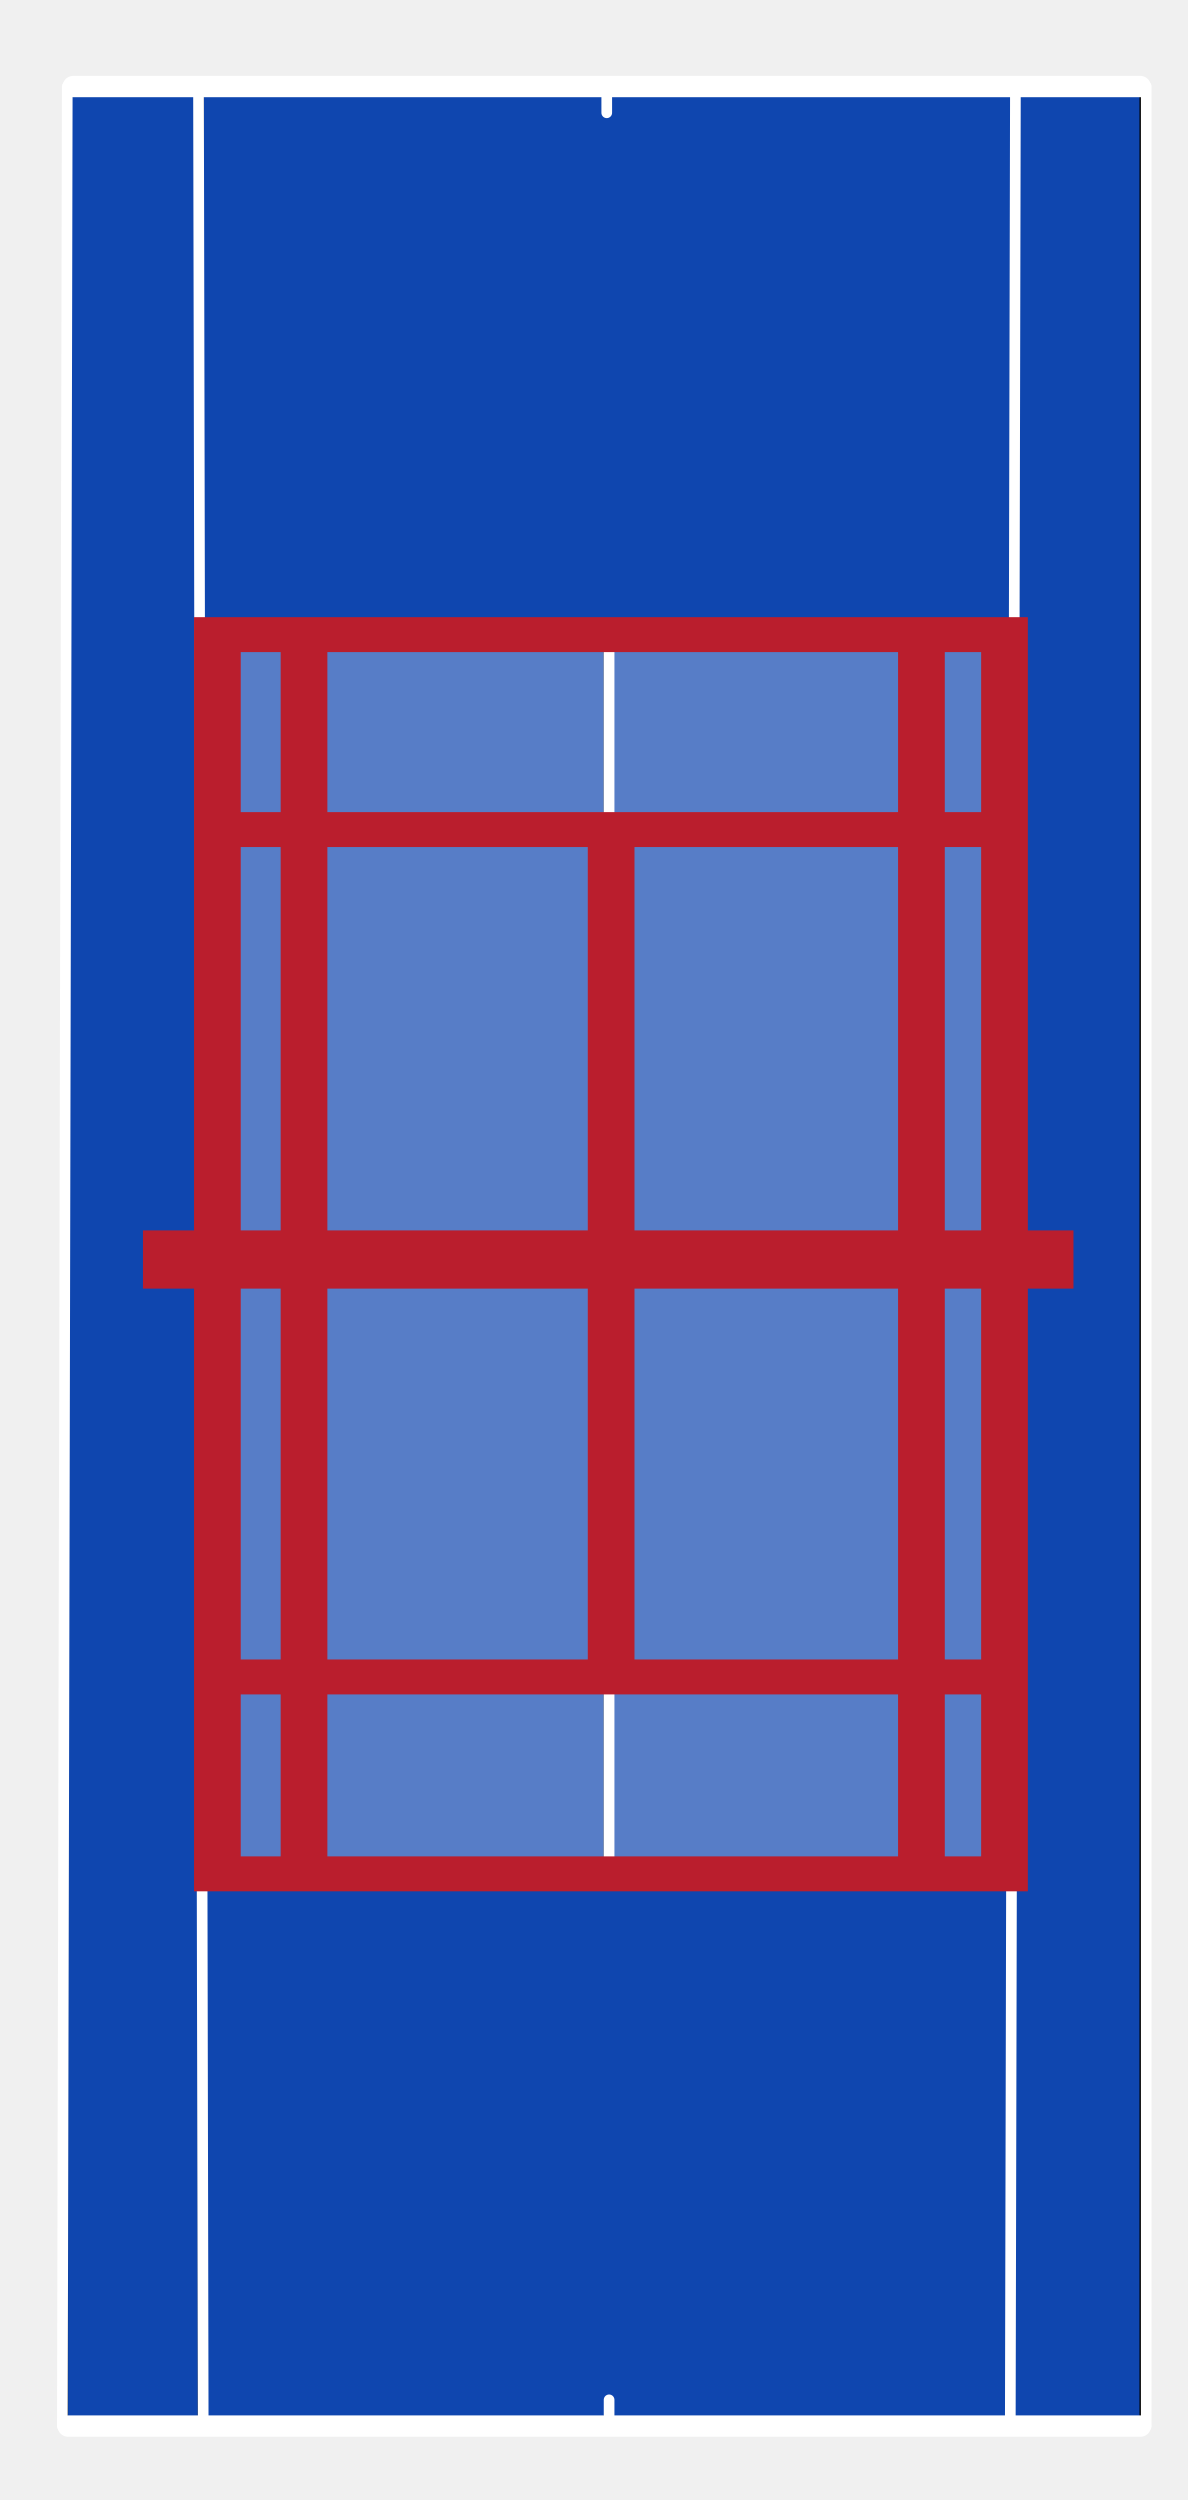
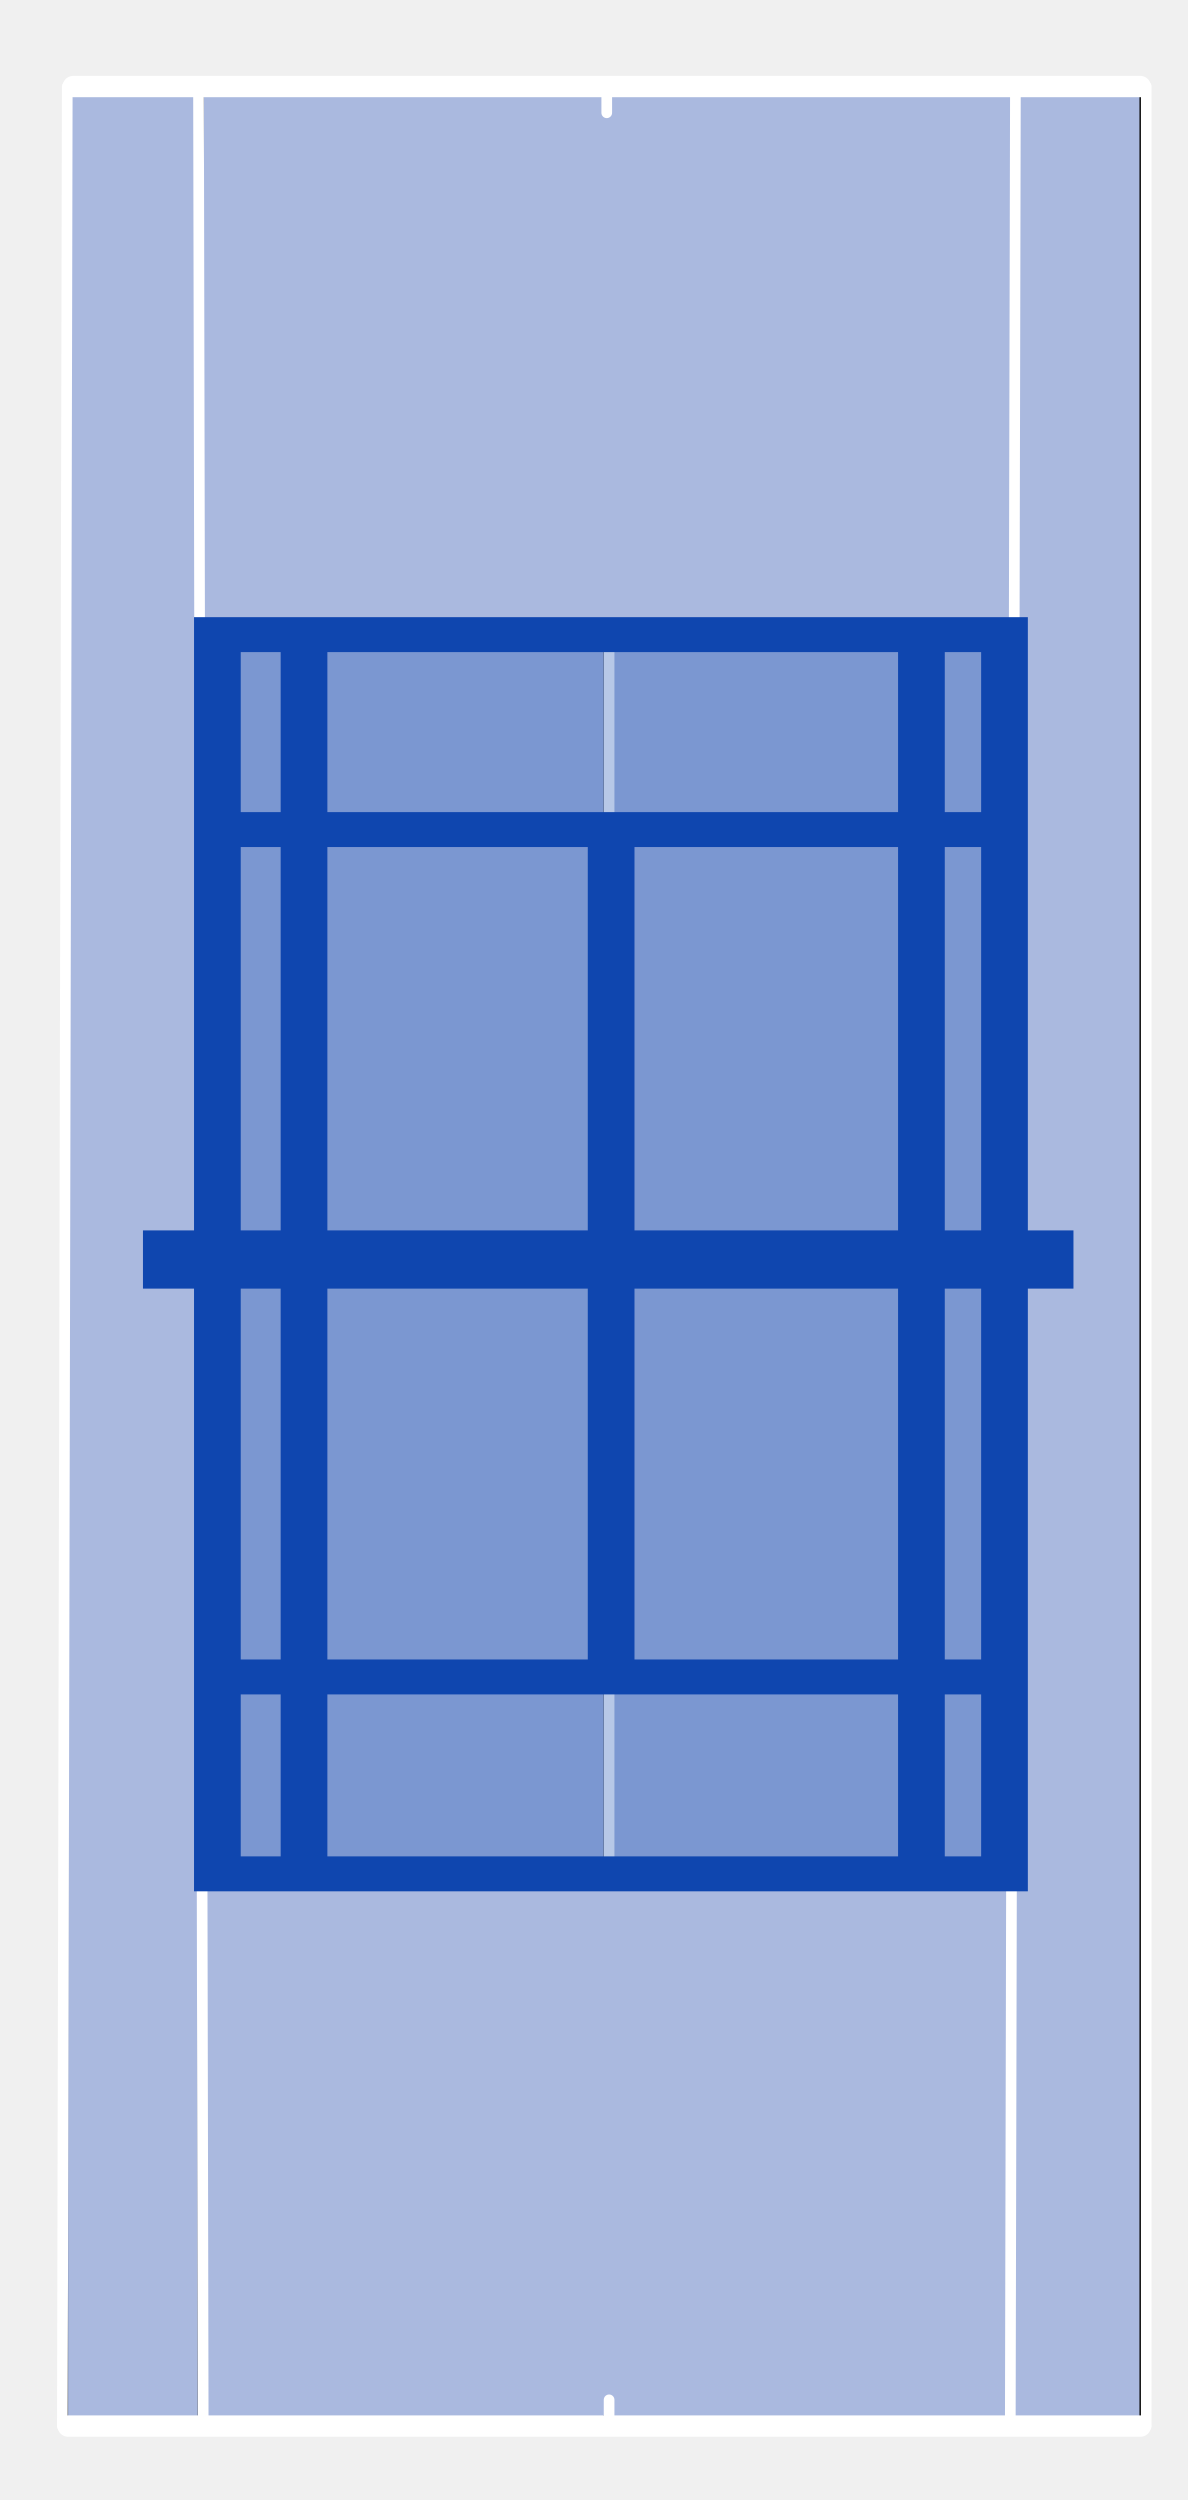
<svg xmlns="http://www.w3.org/2000/svg" viewBox="0 0 285 600" height="600" width="285" xml:space="preserve" version="1.1" id="svg3355">
  <defs id="defs3359">
    <clipPath id="clipPath3371" clipPathUnits="userSpaceOnUse">
      <path id="path3373" d="m 0,0 395.999,0 0,611.996 L 0,611.996 0,0 Z" />
    </clipPath>
    <clipPath id="clipPath3383" clipPathUnits="userSpaceOnUse">
      <path id="path3385" d="M 0,0 792,0 792,612 0,612 0,0 Z" />
    </clipPath>
    <clipPath id="clipPath3389" clipPathUnits="userSpaceOnUse">
      <path id="path3391" d="m -11,-10 815,0 0,630 -815,0 0,-630 z" />
    </clipPath>
    <clipPath id="clipPath3393" clipPathUnits="userSpaceOnUse">
      <path id="path3395" d="M 0,0 792,0 792,612 0,612 0,0 Z" />
    </clipPath>
    <linearGradient id="linearGradient3397" spreadMethod="pad" gradientTransform="matrix(0,629.2456,629.2456,0,396.5002,-9.8965)" gradientUnits="userSpaceOnUse" y2="0" x2="1" y1="0" x1="0">
      <stop id="stop3399" offset="0" style="stop-opacity:1;stop-color:#6f92f1" />
      <stop id="stop3401" offset="1" style="stop-opacity:1;stop-color:#1e60ed" />
    </linearGradient>
    <clipPath id="clipPath3423" clipPathUnits="userSpaceOnUse">
      <path id="path3425" d="M 395.999,0 792,0 l 0,612 -396.001,0 0,-612 z" />
    </clipPath>
    <clipPath id="clipPath3435" clipPathUnits="userSpaceOnUse">
      <path id="path3437" d="M 0,0 792,0 792,612 0,612 0,0 Z" />
    </clipPath>
    <clipPath id="clipPath3643" clipPathUnits="userSpaceOnUse">
      <path id="path3645" d="M 0,0 792,0 792,612 0,612 0,0 Z" />
    </clipPath>
    <clipPath id="clipPath3649" clipPathUnits="userSpaceOnUse">
      <path id="path3651" d="m 77,282 72,0 0,37 -72,0 0,-37 z" />
    </clipPath>
    <clipPath id="clipPath3653" clipPathUnits="userSpaceOnUse">
      <path id="path3655" d="m 77.426,282.861 71.31,0 0,35.657 -71.31,0 0,-35.657 z" />
    </clipPath>
    <clipPath id="clipPath3691" clipPathUnits="userSpaceOnUse">
      <path id="path3693" d="M 0,0 792,0 792,612 0,612 0,0 Z" />
    </clipPath>
    <clipPath id="clipPath3697" clipPathUnits="userSpaceOnUse">
      <path id="path3699" d="m 194,194 53,0 0,107 -53,0 0,-107 z" />
    </clipPath>
    <clipPath id="clipPath3701" clipPathUnits="userSpaceOnUse">
      <path id="path3703" d="m 194.674,194.437 51.334,0 0,106.444 -51.334,0 0,-106.444 z" />
    </clipPath>
  </defs>
  <g id="g3365" transform="matrix(1.25,0,0,-1.25,0,600)" />
  <g id="g3431" transform="matrix(1.25,0,0,-1.25,414.2857,715.2093)">
    <g id="g6483" transform="matrix(0.8,0,0,-0.8,-704.6875,899.337)">
      <g id="Layer_2" />
      <g id="g7117" transform="matrix(0,0.5121676,-0.5121676,0,830.3764,250.1653)">
        <g id="Layer_1">
          <rect id="rect7013" height="849.7" width="1700.8" class="st0" x="0" y="0" style="fill-opacity:0;stroke:#ffffff;stroke-width:0.72;stroke-linecap:round;stroke-linejoin:round;stroke-miterlimit:10" />
          <line id="line7015" y2="234.5" x2="350.6" y1="173.2" x1="350.6" class="st1" style="fill:none;stroke:#000000;stroke-width:0.72;stroke-linecap:round;stroke-linejoin:round;stroke-miterlimit:10" />
          <line id="line7017" y2="424.9" x2="350.6" y1="236.9" x1="350.6" class="st1" style="fill:none;stroke:#000000;stroke-width:0.72;stroke-linecap:round;stroke-linejoin:round;stroke-miterlimit:10" />
          <line id="line7019" y2="615.1" x2="350.6" y1="427.1" x1="350.6" class="st1" style="fill:none;stroke:#000000;stroke-width:0.72;stroke-linecap:round;stroke-linejoin:round;stroke-miterlimit:10" />
          <line id="line7021" y2="678.8" x2="350.6" y1="617.3" x1="350.6" class="st1" style="fill:none;stroke:#000000;stroke-width:0.72;stroke-linecap:round;stroke-linejoin:round;stroke-miterlimit:10" />
          <line id="line7023" y2="615.1" x2="603.5" y1="236.9" x1="603.5" class="st1" style="fill:none;stroke:#000000;stroke-width:0.72;stroke-linecap:round;stroke-linejoin:round;stroke-miterlimit:10" />
          <line id="line7025" y2="424.9" x2="605.7" y1="236.9" x1="605.7" class="st1" style="fill:none;stroke:#000000;stroke-width:0.72;stroke-linecap:round;stroke-linejoin:round;stroke-miterlimit:10" />
          <line id="line7027" y2="615.1" x2="605.7" y1="427.1" x1="605.7" class="st1" style="fill:none;stroke:#000000;stroke-width:0.72;stroke-linecap:round;stroke-linejoin:round;stroke-miterlimit:10" />
          <line id="line7029" y2="173.2" x2="1446.9" y1="173.2" x1="350.6" class="st1" style="fill:none;stroke:#000000;stroke-width:0.72;stroke-linecap:round;stroke-linejoin:round;stroke-miterlimit:10" />
          <line id="line7031" y2="234.5" x2="1446.9" y1="234.5" x1="350.6" class="st1" style="fill:none;stroke:#000000;stroke-width:0.72;stroke-linecap:round;stroke-linejoin:round;stroke-miterlimit:10" />
          <line id="line7033" y2="236.9" x2="603.5" y1="236.9" x1="350.6" class="st1" style="fill:none;stroke:#000000;stroke-width:0.72;stroke-linecap:round;stroke-linejoin:round;stroke-miterlimit:10" />
          <line id="line7035" y2="236.9" x2="1191.8" y1="236.9" x1="605.7" class="st1" style="fill:none;stroke:#000000;stroke-width:0.72;stroke-linecap:round;stroke-linejoin:round;stroke-miterlimit:10" />
          <line id="line7037" y2="236.9" x2="1446.9" y1="236.9" x1="1194.2" class="st1" style="fill:none;stroke:#000000;stroke-width:0.72;stroke-linecap:round;stroke-linejoin:round;stroke-miterlimit:10" />
-           <rect id="rect7039" height="502.8" width="1099.9" class="st2" y="176" x="350.6" style="fill:#0f46af;stroke:#000000;stroke-width:0.72;stroke-linecap:round;stroke-linejoin:round;stroke-miterlimit:10" />
+           <rect id="rect7039" height="502.8" width="1099.9" class="st2" y="176" x="350.6" style="fill:#AAB9DF;stroke:#000000;stroke-width:0.72;stroke-linecap:round;stroke-linejoin:round;stroke-miterlimit:10" />
          <line id="line7041" y2="678.8" x2="350.6" y1="678.8" x1="1446.9" class="st1" style="fill:none;stroke:#000000;stroke-width:0.72;stroke-linecap:round;stroke-linejoin:round;stroke-miterlimit:10" />
          <line id="line7043" y2="617.3" x2="350.6" y1="617.3" x1="1446.9" class="st1" style="fill:none;stroke:#000000;stroke-width:0.72;stroke-linecap:round;stroke-linejoin:round;stroke-miterlimit:10" />
          <line id="line7045" y2="615.1" x2="1194.2" y1="615.1" x1="1446.9" class="st1" style="fill:none;stroke:#000000;stroke-width:0.72;stroke-linecap:round;stroke-linejoin:round;stroke-miterlimit:10" />
          <line id="line7047" y2="615.1" x2="605.7" y1="615.1" x1="1191.8" class="st1" style="fill:none;stroke:#000000;stroke-width:0.72;stroke-linecap:round;stroke-linejoin:round;stroke-miterlimit:10" />
          <line id="line7049" y2="615.1" x2="350.6" y1="615.1" x1="603.5" class="st1" style="fill:none;stroke:#000000;stroke-width:0.72;stroke-linecap:round;stroke-linejoin:round;stroke-miterlimit:10" />
          <line id="line7051" y2="617.3" x2="1446.9" y1="678.8" x1="1446.9" class="st1" style="fill:none;stroke:#000000;stroke-width:0.72;stroke-linecap:round;stroke-linejoin:round;stroke-miterlimit:10" />
          <line id="line7053" y2="427.1" x2="1446.9" y1="615.1" x1="1446.9" class="st1" style="fill:none;stroke:#000000;stroke-width:0.72;stroke-linecap:round;stroke-linejoin:round;stroke-miterlimit:10" />
          <line id="line7055" y2="236.9" x2="1446.9" y1="424.9" x1="1446.9" class="st1" style="fill:none;stroke:#000000;stroke-width:0.72;stroke-linecap:round;stroke-linejoin:round;stroke-miterlimit:10" />
          <line id="line7057" y2="173.2" x2="1446.9" y1="234.5" x1="1446.9" class="st1" style="fill:none;stroke:#000000;stroke-width:0.72;stroke-linecap:round;stroke-linejoin:round;stroke-miterlimit:10" />
          <line id="line7059" y2="236.9" x2="1194.2" y1="615.1" x1="1194.2" class="st1" style="fill:none;stroke:#000000;stroke-width:0.72;stroke-linecap:round;stroke-linejoin:round;stroke-miterlimit:10" />
          <line id="line7061" y2="427.1" x2="1191.8" y1="615.1" x1="1191.8" class="st1" style="fill:none;stroke:#000000;stroke-width:0.72;stroke-linecap:round;stroke-linejoin:round;stroke-miterlimit:10" />
          <line id="line7063" y2="236.9" x2="1191.8" y1="424.9" x1="1191.8" class="st1" style="fill:none;stroke:#000000;stroke-width:0.72;stroke-linecap:round;stroke-linejoin:round;stroke-miterlimit:10" />
          <line id="line7065" y2="615.1" x2="903.4" y1="615.1" x1="894.1" class="st1" style="fill:none;stroke:#000000;stroke-width:0.72;stroke-linecap:round;stroke-linejoin:round;stroke-miterlimit:10" />
          <line id="line7067" y2="236.9" x2="898.8" y1="615.1" x1="898.8" class="st1" style="fill:none;stroke:#000000;stroke-width:0.72;stroke-linecap:round;stroke-linejoin:round;stroke-miterlimit:10" />
          <line id="line7069" y2="427.1" x2="1191.8" y1="427.1" x1="605.7" class="st1" style="fill:none;stroke:#000000;stroke-width:0.72;stroke-linecap:round;stroke-linejoin:round;stroke-miterlimit:10" />
          <line id="line7071" y2="424.9" x2="1191.8" y1="424.9" x1="605.7" class="st1" style="fill:none;stroke:#000000;stroke-width:0.72;stroke-linecap:round;stroke-linejoin:round;stroke-miterlimit:10" />
          <line id="line7073" y2="427.1" x2="1446.9" y1="427.1" x1="1442.2" class="st1" style="fill:none;stroke:#000000;stroke-width:0.72;stroke-linecap:round;stroke-linejoin:round;stroke-miterlimit:10" />
          <line id="line7075" y2="424.9" x2="1446.9" y1="424.9" x1="1442.2" class="st1" style="fill:none;stroke:#000000;stroke-width:0.72;stroke-linecap:round;stroke-linejoin:round;stroke-miterlimit:10" />
          <line id="line7077" y2="427.1" x2="355.3" y1="427.1" x1="350.6" class="st1" style="fill:none;stroke:#000000;stroke-width:0.72;stroke-linecap:round;stroke-linejoin:round;stroke-miterlimit:10" />
          <polyline id="polyline7079" points="350.6,424.9 355.3,424.9 355.3,427.1  " class="st1" style="fill:none;stroke:#000000;stroke-width:0.72;stroke-linecap:round;stroke-linejoin:round;stroke-miterlimit:10" />
          <line id="line7081" y2="427.1" x2="1442.2" y1="424.9" x1="1442.2" class="st1" style="fill:none;stroke:#000000;stroke-width:0.72;stroke-linecap:round;stroke-linejoin:round;stroke-miterlimit:10" />
          <line id="line7083" y2="1257.6" x2="1682.8" y1="1257.6" x1="40.2" class="st3" />
          <line id="line7085" y2="173.2" x2="1446.9" y1="173.2" x1="350.6" class="st4" style="fill:none;stroke:#ffffff;stroke-width:5;stroke-linecap:round;stroke-linejoin:round;stroke-miterlimit:10" />
          <line id="line7087" y2="681.1" x2="1446.9" y1="678.8" x1="350.6" class="st4" style="fill:none;stroke:#ffffff;stroke-width:5;stroke-linecap:round;stroke-linejoin:round;stroke-miterlimit:10" />
          <line id="line7089" y2="236.9" x2="1446.9" y1="234.5" x1="350.6" class="st4" style="fill:none;stroke:#ffffff;stroke-width:5;stroke-linecap:round;stroke-linejoin:round;stroke-miterlimit:10" />
          <line id="line7091" y2="615.1" x2="1445.8" y1="617.3" x1="350.6" class="st4" style="fill:none;stroke:#ffffff;stroke-width:5;stroke-linecap:round;stroke-linejoin:round;stroke-miterlimit:10" />
          <line id="line7093" y2="678.4" x2="1446.9" y1="175.9" x1="1446.9" class="st5" style="fill:none;stroke:#ffffff;stroke-width:10;stroke-linecap:round;stroke-linejoin:round;stroke-miterlimit:10" />
          <line id="line7095" y2="676" x2="350.6" y1="176" x1="350.6" class="st5" style="fill:none;stroke:#ffffff;stroke-width:10;stroke-linecap:round;stroke-linejoin:round;stroke-miterlimit:10" />
          <line id="line7097" y2="615.1" x2="1191.8" y1="236.9" x1="1191.8" class="st4" style="fill:none;stroke:#ffffff;stroke-width:5;stroke-linecap:round;stroke-linejoin:round;stroke-miterlimit:10" />
          <line id="line7099" y2="615.1" x2="603.5" y1="236.9" x1="603.5" class="st4" style="fill:none;stroke:#ffffff;stroke-width:5;stroke-linecap:round;stroke-linejoin:round;stroke-miterlimit:10" />
          <line id="line7101" y2="424.9" x2="1191.8" y1="424.9" x1="605.7" class="st4" style="fill:none;stroke:#ffffff;stroke-width:5;stroke-linecap:round;stroke-linejoin:round;stroke-miterlimit:10" />
          <line id="line7103" y2="640.4" x2="898.2" y1="217.3" x1="898.8" class="st6" style="fill:none;stroke:#c6e700;stroke-width:5;stroke-linecap:round;stroke-linejoin:round;stroke-miterlimit:10" />
          <line id="line7105" y2="426" x2="362.9" y1="426" x1="353" class="st4" style="fill:none;stroke:#ffffff;stroke-width:5;stroke-linecap:round;stroke-linejoin:round;stroke-miterlimit:10" />
          <line id="line7107" y2="424.9" x2="1444.6" y1="424.9" x1="1434.6" class="st4" style="fill:none;stroke:#ffffff;stroke-width:5;stroke-linecap:round;stroke-linejoin:round;stroke-miterlimit:10" />
        </g>
        <g id="Layer_2-1" />
      </g>
    </g>
  </g>
  <g id="g3695" transform="matrix(1.25,0,0,-1.25,-510.549,725.2522)" />
  <g id="g7974" transform="matrix(3.736614,0,0,-2.7941,848.8244,713.0288)">
    <g transform="translate(-408.4392,-100.2018)" id="g3705">
      <g style="opacity:0.3" id="g3707" clip-path="url(#clipPath3697)">
        <g id="g3709" />
        <g id="g3711">
          <g id="g3713" clip-path="url(#clipPath3701)">
-             <path id="path3715" style="fill:#ffffff;fill-opacity:1;fill-rule:nonzero;stroke:none" d="m 194.674,194.438 51.334,0 0,106.443 -51.334,0 0,-106.443 z" />
+             <path id="path3715" style="fill:#0F46AF;fill-opacity:1;fill-rule:nonzero;stroke:none" d="m 194.674,194.438 51.334,0 0,106.443 -51.334,0 0,-106.443 z" />
          </g>
        </g>
      </g>
    </g>
-     <path id="path3717" style="fill:none;stroke:#ba1e2d;stroke-width:3;stroke-linecap:butt;stroke-linejoin:miter;stroke-miterlimit:10;stroke-dasharray:none;stroke-opacity:1" d="m -213.202,94.236 50.556,0 0,106.443 -50.556,0 0,-106.443 z" />
+     <path id="path3717" style="fill:none;stroke:#0F46AF;stroke-width:3;stroke-linecap:butt;stroke-linejoin:miter;stroke-miterlimit:10;stroke-dasharray:none;stroke-opacity:1" d="m -213.202,94.236 50.556,0 0,106.443 -50.556,0 0,-106.443 z" />
    <g transform="translate(-161.8684,111.1488)" id="g3719">
-       <path id="path3721" style="fill:none;stroke:#ba1e2d;stroke-width:3;stroke-linecap:butt;stroke-linejoin:miter;stroke-miterlimit:10;stroke-dasharray:none;stroke-opacity:1" d="M 0,0 -51.334,0" />
+       <path id="path3721" style="fill:none;stroke:#0F46AF;stroke-width:3;stroke-linecap:butt;stroke-linejoin:miter;stroke-miterlimit:10;stroke-dasharray:none;stroke-opacity:1" d="M 0,0 -51.334,0" />
    </g>
    <g transform="translate(-161.8684,183.9339)" id="g3723">
-       <path id="path3725" style="fill:none;stroke:#ba1e2d;stroke-width:3;stroke-linecap:butt;stroke-linejoin:miter;stroke-miterlimit:10;stroke-dasharray:none;stroke-opacity:1" d="M 0,0 -51.334,0" />
+       <path id="path3725" style="fill:none;stroke:#0F46AF;stroke-width:3;stroke-linecap:butt;stroke-linejoin:miter;stroke-miterlimit:10;stroke-dasharray:none;stroke-opacity:1" d="M 0,0 -51.334,0" />
    </g>
    <g transform="translate(-187.9114,111.1488)" id="g3727">
-       <path id="path3729" style="fill:none;stroke:#ba1e2d;stroke-width:3;stroke-linecap:butt;stroke-linejoin:miter;stroke-miterlimit:10;stroke-dasharray:none;stroke-opacity:1" d="M 0,0 0,72.785" />
+       <path id="path3729" style="fill:none;stroke:#0F46AF;stroke-width:3;stroke-linecap:butt;stroke-linejoin:miter;stroke-miterlimit:10;stroke-dasharray:none;stroke-opacity:1" d="M 0,0 0,72.785" />
    </g>
    <g transform="translate(-167.9817,94.23572)" id="g3731">
-       <path id="path3733" style="fill:none;stroke:#ba1e2d;stroke-width:3;stroke-linecap:butt;stroke-linejoin:miter;stroke-miterlimit:10;stroke-dasharray:none;stroke-opacity:1" d="M 0,0 0,106.443" />
+       <path id="path3733" style="fill:none;stroke:#0F46AF;stroke-width:3;stroke-linecap:butt;stroke-linejoin:miter;stroke-miterlimit:10;stroke-dasharray:none;stroke-opacity:1" d="M 0,0 0,106.443" />
    </g>
    <g transform="translate(-207.637,94.23572)" id="g3735">
-       <path id="path3737" style="fill:none;stroke:#ba1e2d;stroke-width:3;stroke-linecap:butt;stroke-linejoin:miter;stroke-miterlimit:10;stroke-dasharray:none;stroke-opacity:1" d="M 0,0 0,106.443" />
+       <path id="path3737" style="fill:none;stroke:#0F46AF;stroke-width:3;stroke-linecap:butt;stroke-linejoin:miter;stroke-miterlimit:10;stroke-dasharray:none;stroke-opacity:1" d="M 0,0 0,106.443" />
    </g>
    <g transform="translate(-158.2161,147.0052)" id="g3831">
-       <path id="path3833" style="fill:none;stroke:#ba1e2d;stroke-width:5;stroke-linecap:butt;stroke-linejoin:miter;stroke-miterlimit:10;stroke-dasharray:none;stroke-opacity:1" d="M 0,0 -59.766,0" />
+       <path id="path3833" style="fill:none;stroke:#0F46AF;stroke-width:5;stroke-linecap:butt;stroke-linejoin:miter;stroke-miterlimit:10;stroke-dasharray:none;stroke-opacity:1" d="M 0,0 -59.766,0" />
    </g>
  </g>
  <style type="text/css" id="style6376">
	.st0{fill:#6AB23B;stroke:#FFFFFF;stroke-width:0.72;stroke-linecap:round;stroke-linejoin:round;stroke-miterlimit:10;}
	.st1{fill:none;stroke:#000000;stroke-width:0.72;stroke-linecap:round;stroke-linejoin:round;stroke-miterlimit:10;}
	.st2{fill:#0F46AF;stroke:#000000;stroke-width:0.72;stroke-linecap:round;stroke-linejoin:round;stroke-miterlimit:10;}
	.st3{fill:none;stroke:#000000;stroke-width:1.200000e-04;stroke-miterlimit:10;}
	.st4{fill:none;stroke:#FFFFFF;stroke-width:5;stroke-linecap:round;stroke-linejoin:round;stroke-miterlimit:10;}
	.st5{fill:none;stroke:#FFFFFF;stroke-width:10;stroke-linecap:round;stroke-linejoin:round;stroke-miterlimit:10;}
	.st6{fill:none;stroke:#C6E700;stroke-width:5;stroke-linecap:round;stroke-linejoin:round;stroke-miterlimit:10;}
</style>
  <style type="text/css" id="style6703">
	.st0{fill:transparent;stroke:#FFFFFF;stroke-width:0.72;stroke-linecap:round;stroke-linejoin:round;stroke-miterlimit:10;}
	.st1{fill:none;stroke:#000000;stroke-width:0.72;stroke-linecap:round;stroke-linejoin:round;stroke-miterlimit:10;}
	.st2{fill:#0F46AF;stroke:#000000;stroke-width:0.72;stroke-linecap:round;stroke-linejoin:round;stroke-miterlimit:10;}
	.st3{fill:none;stroke:#000000;stroke-width:1.200000e-04;stroke-miterlimit:10;}
	.st4{fill:none;stroke:#FFFFFF;stroke-width:5;stroke-linecap:round;stroke-linejoin:round;stroke-miterlimit:10;}
	.st5{fill:none;stroke:#FFFFFF;stroke-width:10;stroke-linecap:round;stroke-linejoin:round;stroke-miterlimit:10;}
	.st6{fill:none;stroke:#C6E700;stroke-width:5;stroke-linecap:round;stroke-linejoin:round;stroke-miterlimit:10;}
</style>
  <style type="text/css" id="style7010">
	.st0{fill-opacity:0;stroke:#FFFFFF;stroke-width:0.72;stroke-linecap:round;stroke-linejoin:round;stroke-miterlimit:10;}
	.st1{fill:none;stroke:#000000;stroke-width:0.72;stroke-linecap:round;stroke-linejoin:round;stroke-miterlimit:10;}
	.st2{fill:#0F46AF;stroke:#000000;stroke-width:0.72;stroke-linecap:round;stroke-linejoin:round;stroke-miterlimit:10;}
	.st3{fill:none;stroke:#000000;stroke-width:1.200000e-04;stroke-miterlimit:10;}
	.st4{fill:none;stroke:#FFFFFF;stroke-width:5;stroke-linecap:round;stroke-linejoin:round;stroke-miterlimit:10;}
	.st5{fill:none;stroke:#FFFFFF;stroke-width:10;stroke-linecap:round;stroke-linejoin:round;stroke-miterlimit:10;}
	.st6{fill:none;stroke:#C6E700;stroke-width:5;stroke-linecap:round;stroke-linejoin:round;stroke-miterlimit:10;}
</style>
</svg>
